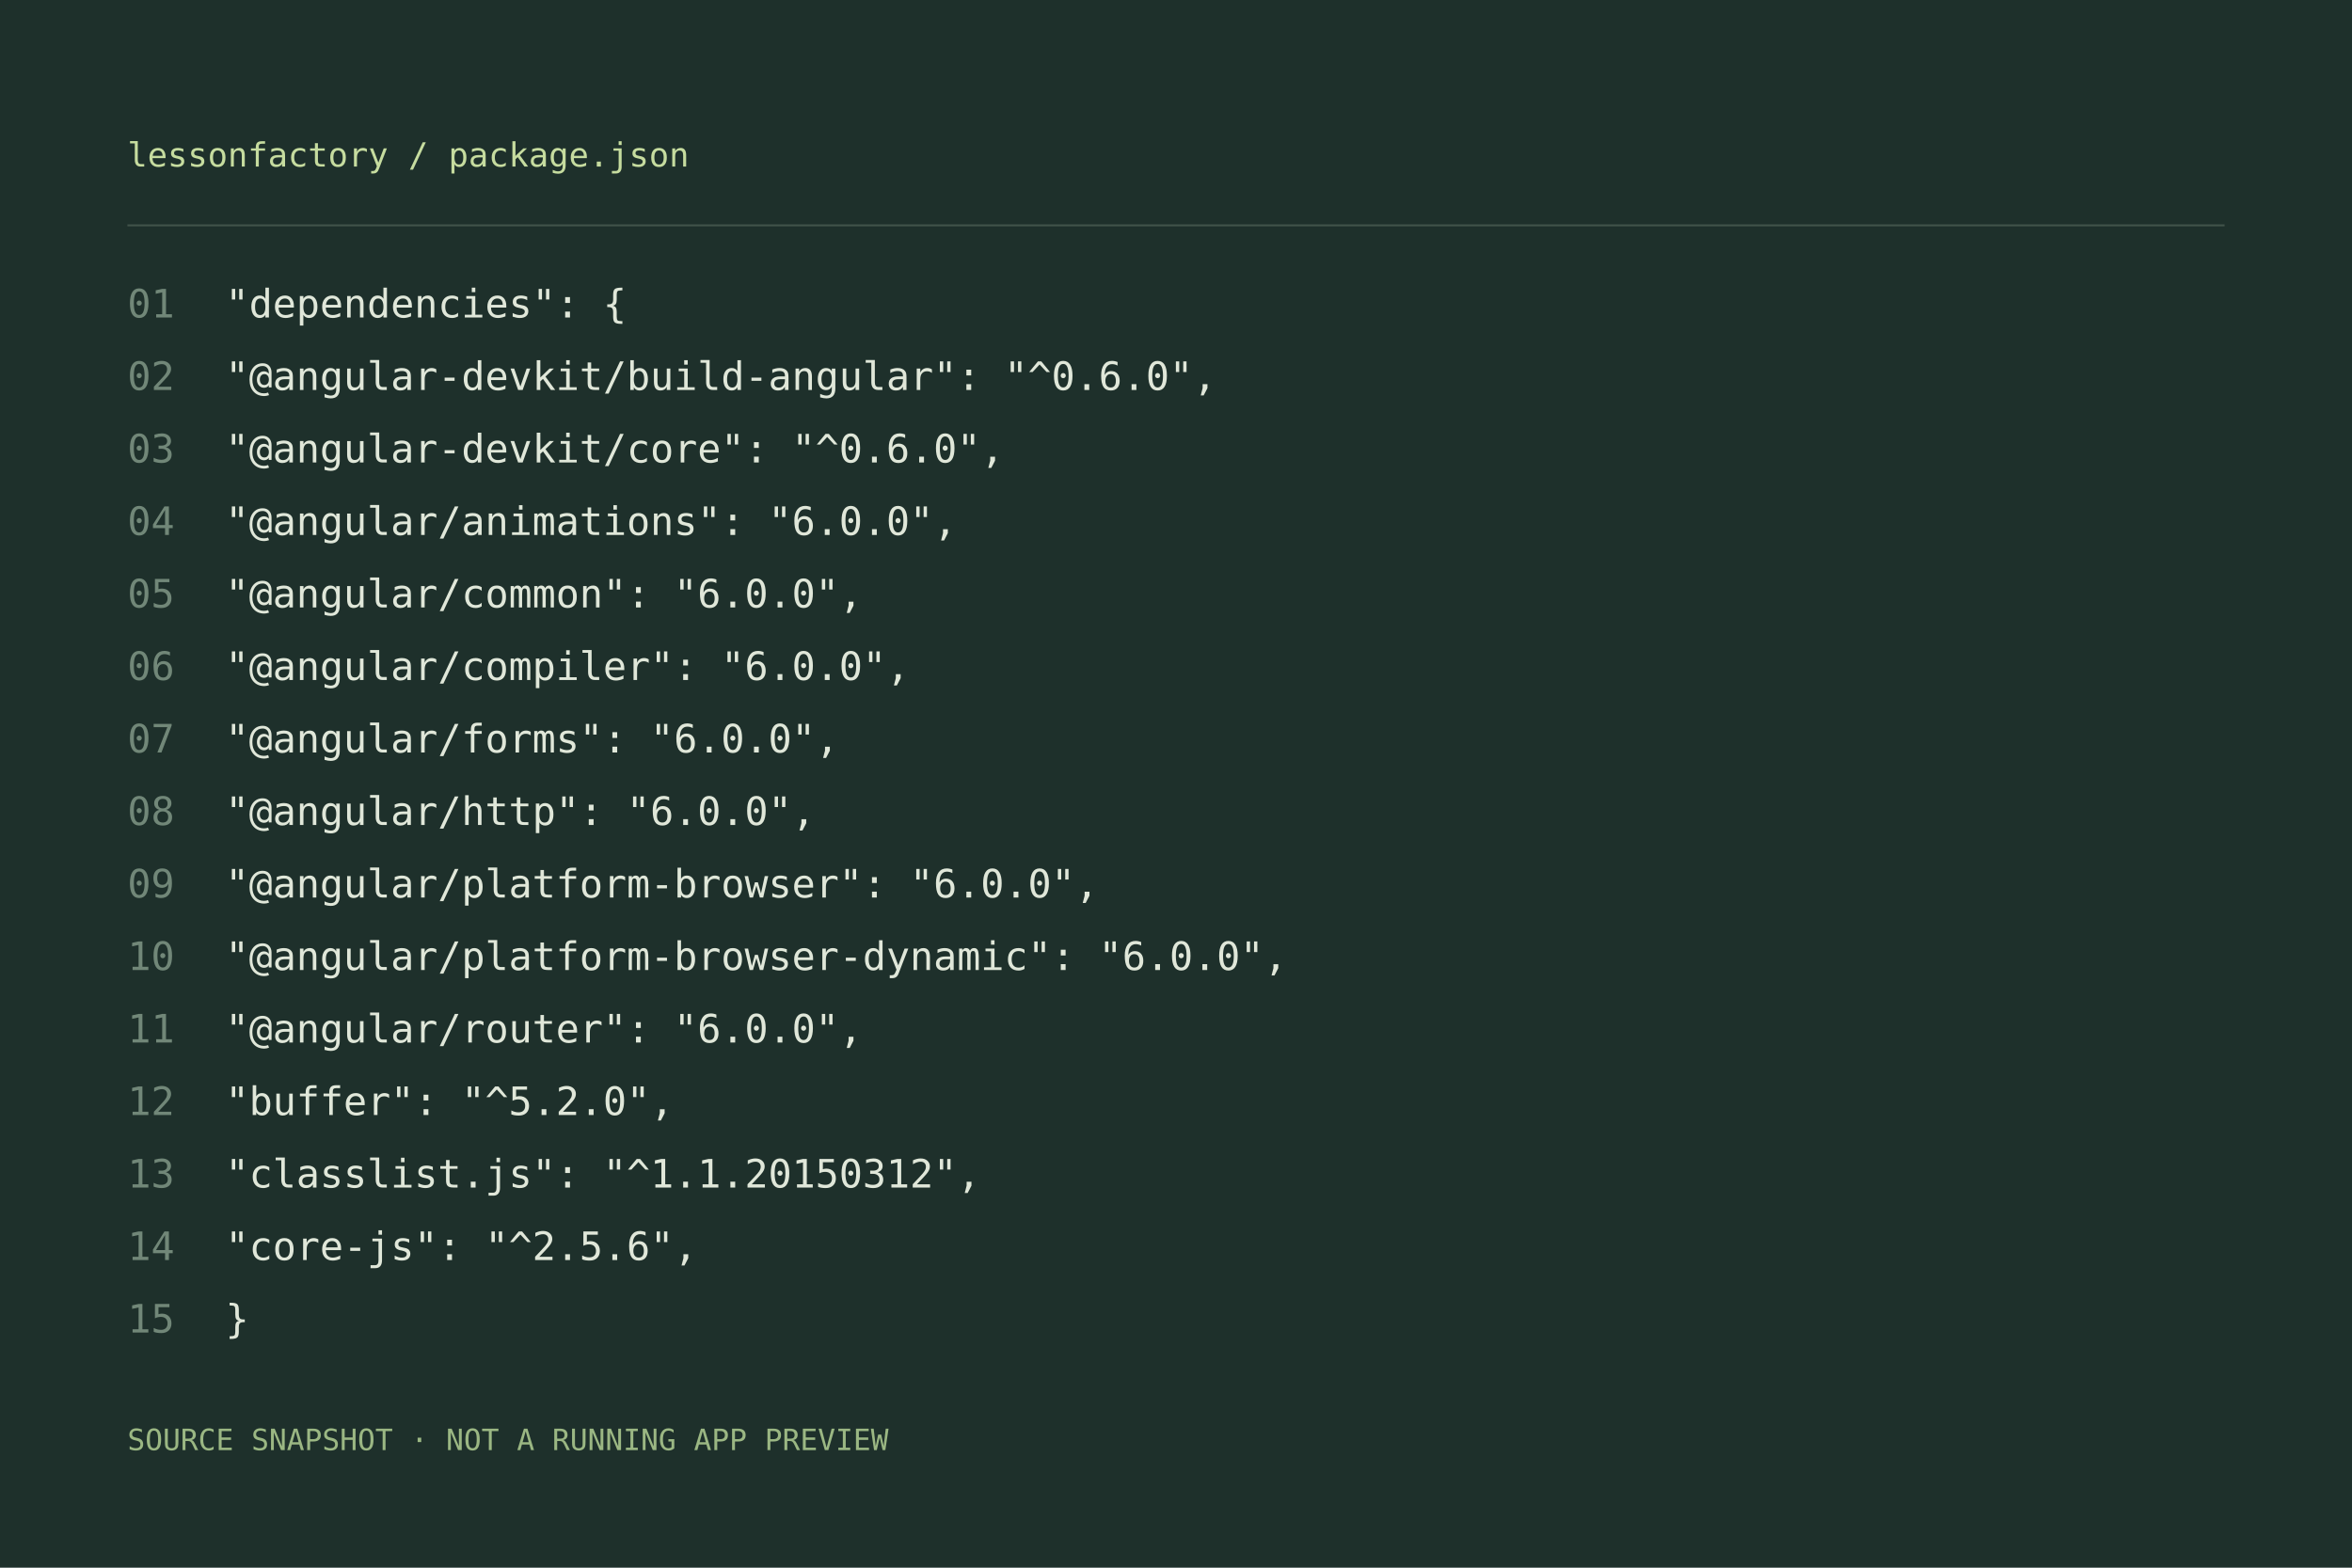
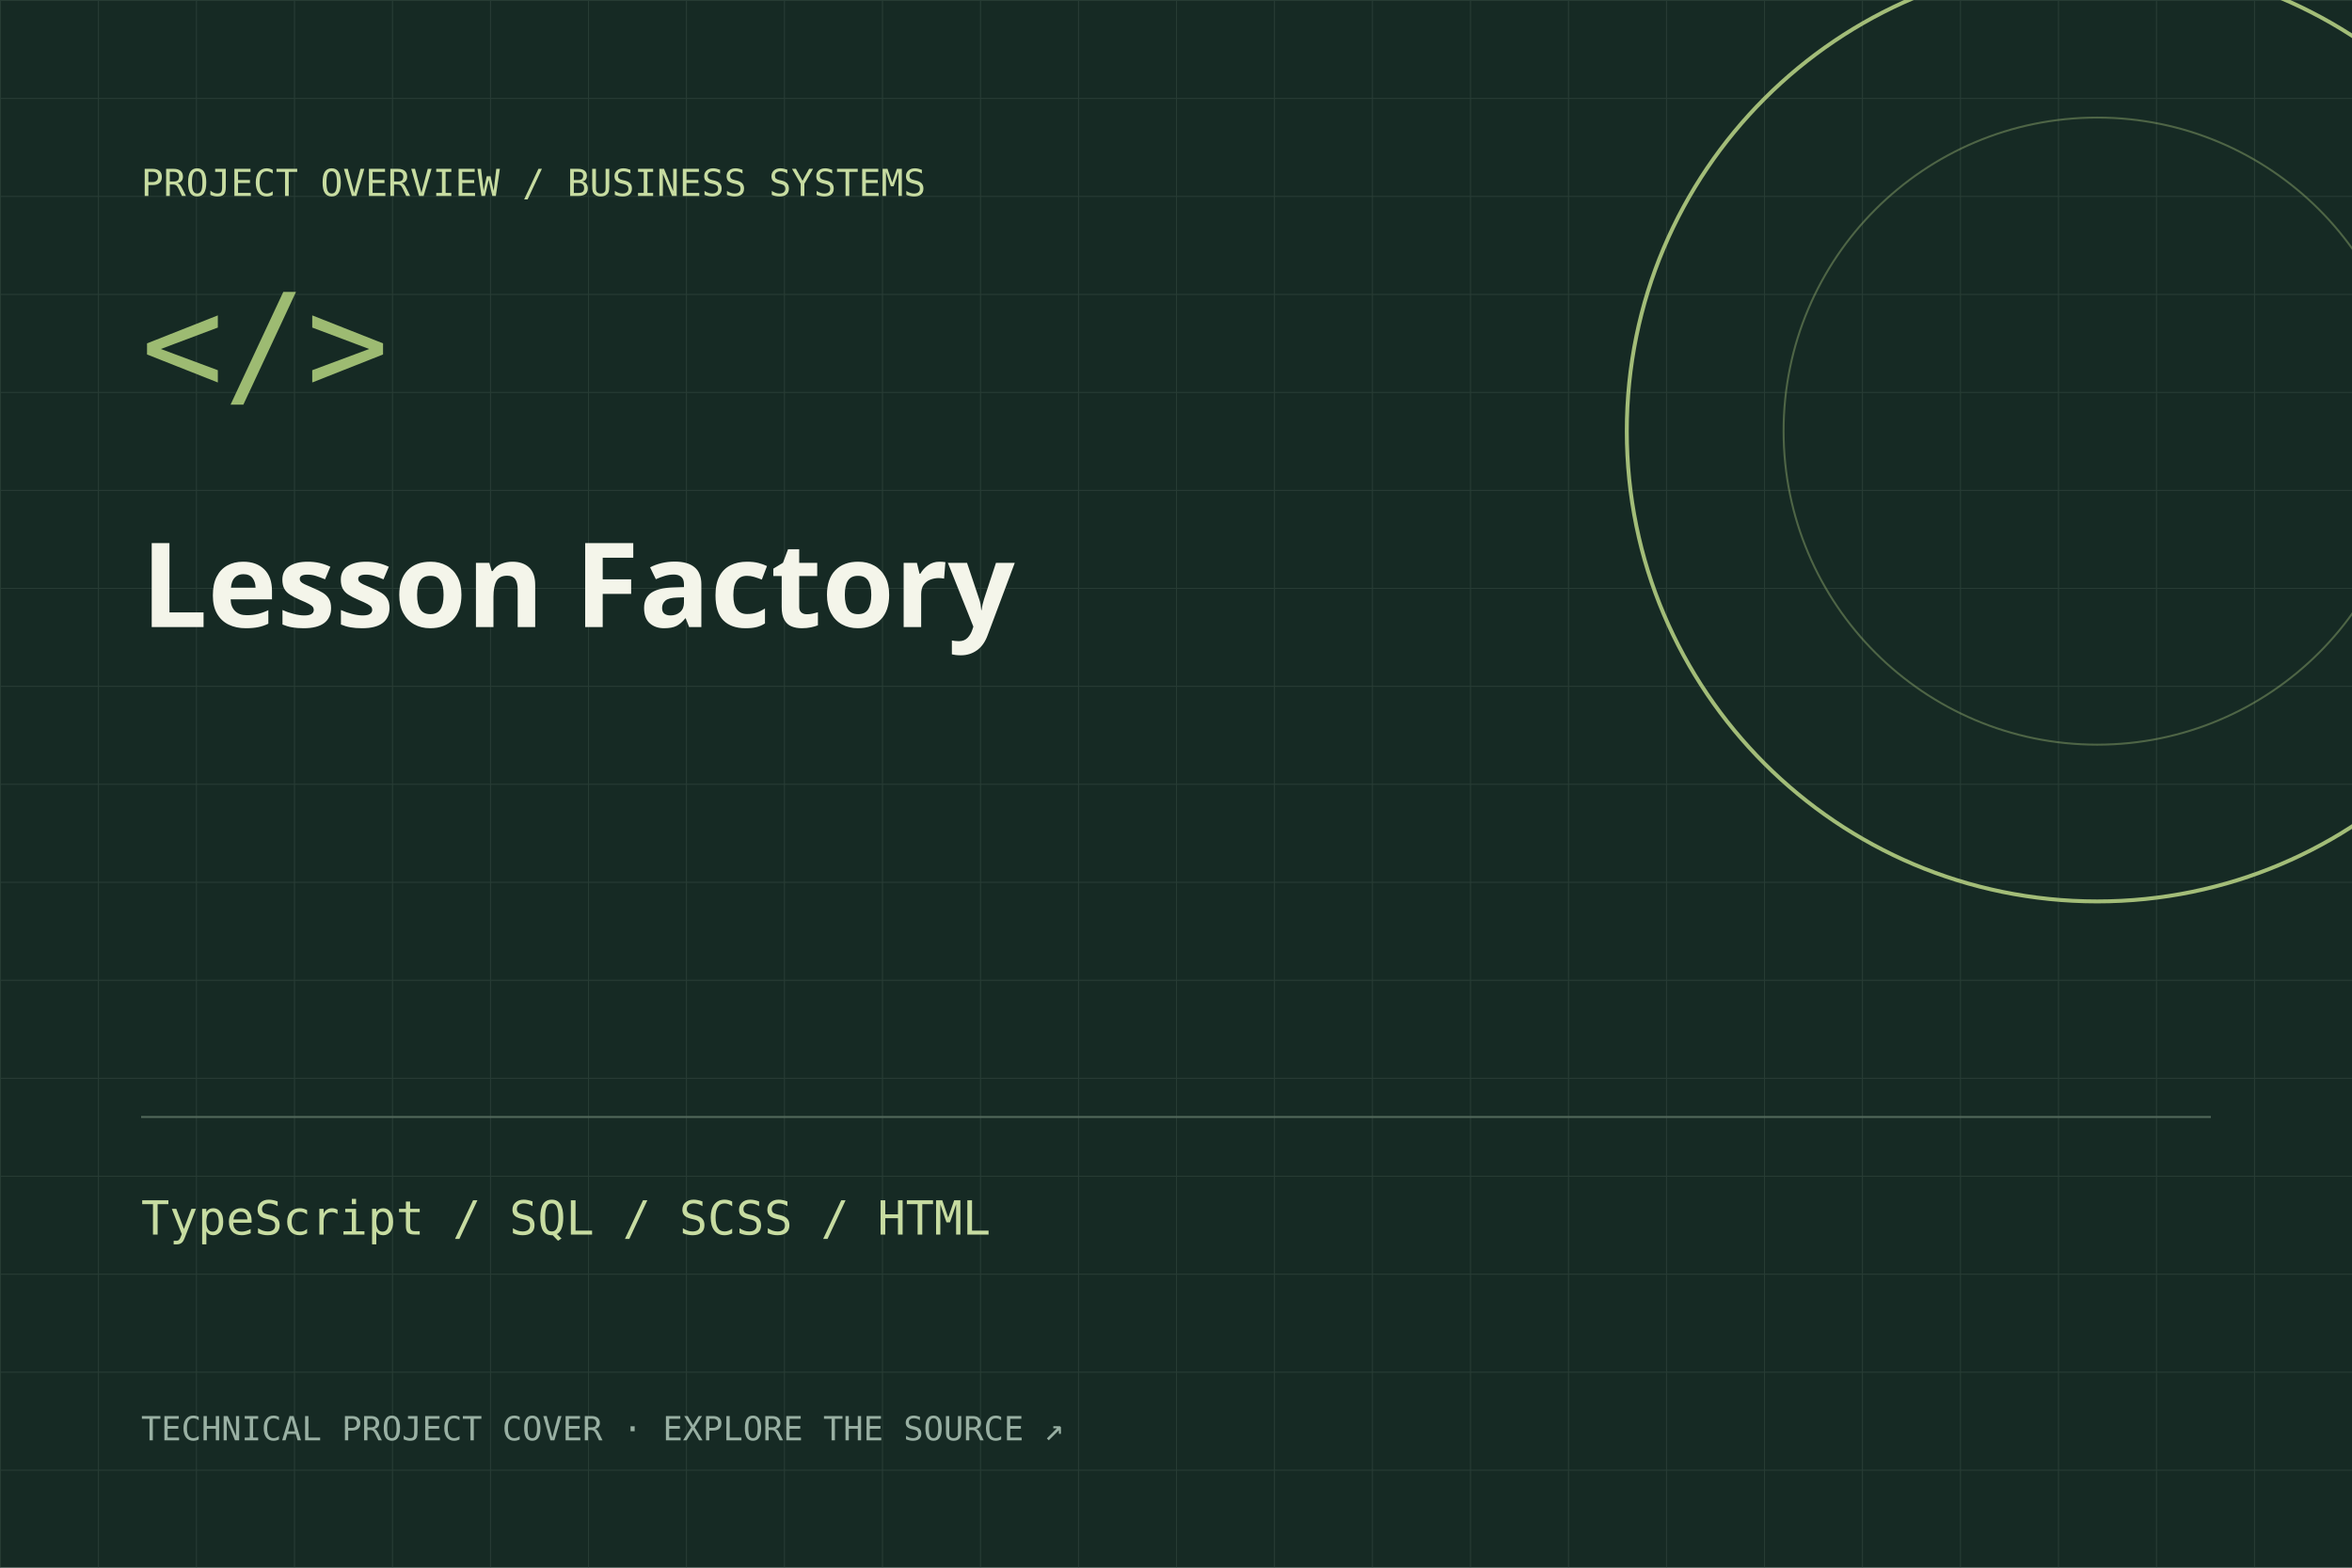
<svg xmlns="http://www.w3.org/2000/svg" width="1200" height="800" viewBox="0 0 1200 800">
-   <rect width="1200" height="800" fill="#1e302b" />
-   <text x="65" y="85" font-family="monospace" font-size="17" fill="#c6dc9f">lessonfactory / package.json</text>
-   <path d="M65 115H1135" stroke="#41534a" />
-   <text x="65" y="162" font-family="monospace" font-size="20" fill="#718778">01</text>
-   <text x="115" y="162" font-family="monospace" font-size="20" fill="#e0e7d9">"dependencies": {</text>
-   <text x="65" y="199" font-family="monospace" font-size="20" fill="#718778">02</text>
-   <text x="115" y="199" font-family="monospace" font-size="20" fill="#e0e7d9">  "@angular-devkit/build-angular": "^0.6.0",</text>
-   <text x="65" y="236" font-family="monospace" font-size="20" fill="#718778">03</text>
-   <text x="115" y="236" font-family="monospace" font-size="20" fill="#e0e7d9">  "@angular-devkit/core": "^0.6.0",</text>
-   <text x="65" y="273" font-family="monospace" font-size="20" fill="#718778">04</text>
-   <text x="115" y="273" font-family="monospace" font-size="20" fill="#e0e7d9">  "@angular/animations": "6.0.0",</text>
-   <text x="65" y="310" font-family="monospace" font-size="20" fill="#718778">05</text>
-   <text x="115" y="310" font-family="monospace" font-size="20" fill="#e0e7d9">  "@angular/common": "6.0.0",</text>
-   <text x="65" y="347" font-family="monospace" font-size="20" fill="#718778">06</text>
-   <text x="115" y="347" font-family="monospace" font-size="20" fill="#e0e7d9">  "@angular/compiler": "6.0.0",</text>
-   <text x="65" y="384" font-family="monospace" font-size="20" fill="#718778">07</text>
-   <text x="115" y="384" font-family="monospace" font-size="20" fill="#e0e7d9">  "@angular/forms": "6.0.0",</text>
-   <text x="65" y="421" font-family="monospace" font-size="20" fill="#718778">08</text>
-   <text x="115" y="421" font-family="monospace" font-size="20" fill="#e0e7d9">  "@angular/http": "6.0.0",</text>
-   <text x="65" y="458" font-family="monospace" font-size="20" fill="#718778">09</text>
-   <text x="115" y="458" font-family="monospace" font-size="20" fill="#e0e7d9">  "@angular/platform-browser": "6.0.0",</text>
-   <text x="65" y="495" font-family="monospace" font-size="20" fill="#718778">10</text>
-   <text x="115" y="495" font-family="monospace" font-size="20" fill="#e0e7d9">  "@angular/platform-browser-dynamic": "6.0.0",</text>
-   <text x="65" y="532" font-family="monospace" font-size="20" fill="#718778">11</text>
-   <text x="115" y="532" font-family="monospace" font-size="20" fill="#e0e7d9">  "@angular/router": "6.0.0",</text>
-   <text x="65" y="569" font-family="monospace" font-size="20" fill="#718778">12</text>
-   <text x="115" y="569" font-family="monospace" font-size="20" fill="#e0e7d9">  "buffer": "^5.2.0",</text>
-   <text x="65" y="606" font-family="monospace" font-size="20" fill="#718778">13</text>
-   <text x="115" y="606" font-family="monospace" font-size="20" fill="#e0e7d9">  "classlist.js": "^1.1.20150312",</text>
-   <text x="65" y="643" font-family="monospace" font-size="20" fill="#718778">14</text>
-   <text x="115" y="643" font-family="monospace" font-size="20" fill="#e0e7d9">  "core-js": "^2.5.6",</text>
-   <text x="65" y="680" font-family="monospace" font-size="20" fill="#718778">15</text>
-   <text x="115" y="680" font-family="monospace" font-size="20" fill="#e0e7d9">}</text>
-   <text x="65" y="740" font-family="monospace" font-size="15" fill="#9bb783">SOURCE SNAPSHOT · NOT A RUNNING APP PREVIEW</text>
+   <defs>
+     <pattern id="grid" width="50" height="50" patternUnits="userSpaceOnUse">
+       <path d="M50 0H0V50" fill="none" stroke="#3c5148" stroke-width="1" />
+     </pattern>
+   </defs>
+   <rect width="1200" height="800" fill="#162a24" />
+   <rect width="1200" height="800" fill="url(#grid)" opacity=".45" />
+   <circle cx="1070" cy="220" r="240" fill="none" stroke="#a3bd78" stroke-width="2" />
+   <circle cx="1070" cy="220" r="160" fill="none" stroke="#a3bd78" opacity=".4" />
+   <text x="72" y="100" font-family="monospace" font-size="19" fill="#c7dca1">PROJECT OVERVIEW / BUSINESS SYSTEMS</text>
+   <text x="72" y="200" font-family="monospace" font-size="70" fill="#9dbb72">&lt;/&gt;</text>
+   <text x="72" y="320" font-family="sans-serif" font-size="60" font-weight="600" fill="#f4f5ea">Lesson Factory</text>
+   <path d="M72 570H1128" stroke="#52685b" />
+   <text x="72" y="630" font-family="monospace" font-size="24" fill="#c7dca1">TypeScript / SQL / SCSS / HTML</text>
+   <text x="72" y="735" font-family="monospace" font-size="17" fill="#99b0a3">TECHNICAL PROJECT COVER · EXPLORE THE SOURCE ↗</text>
</svg>
